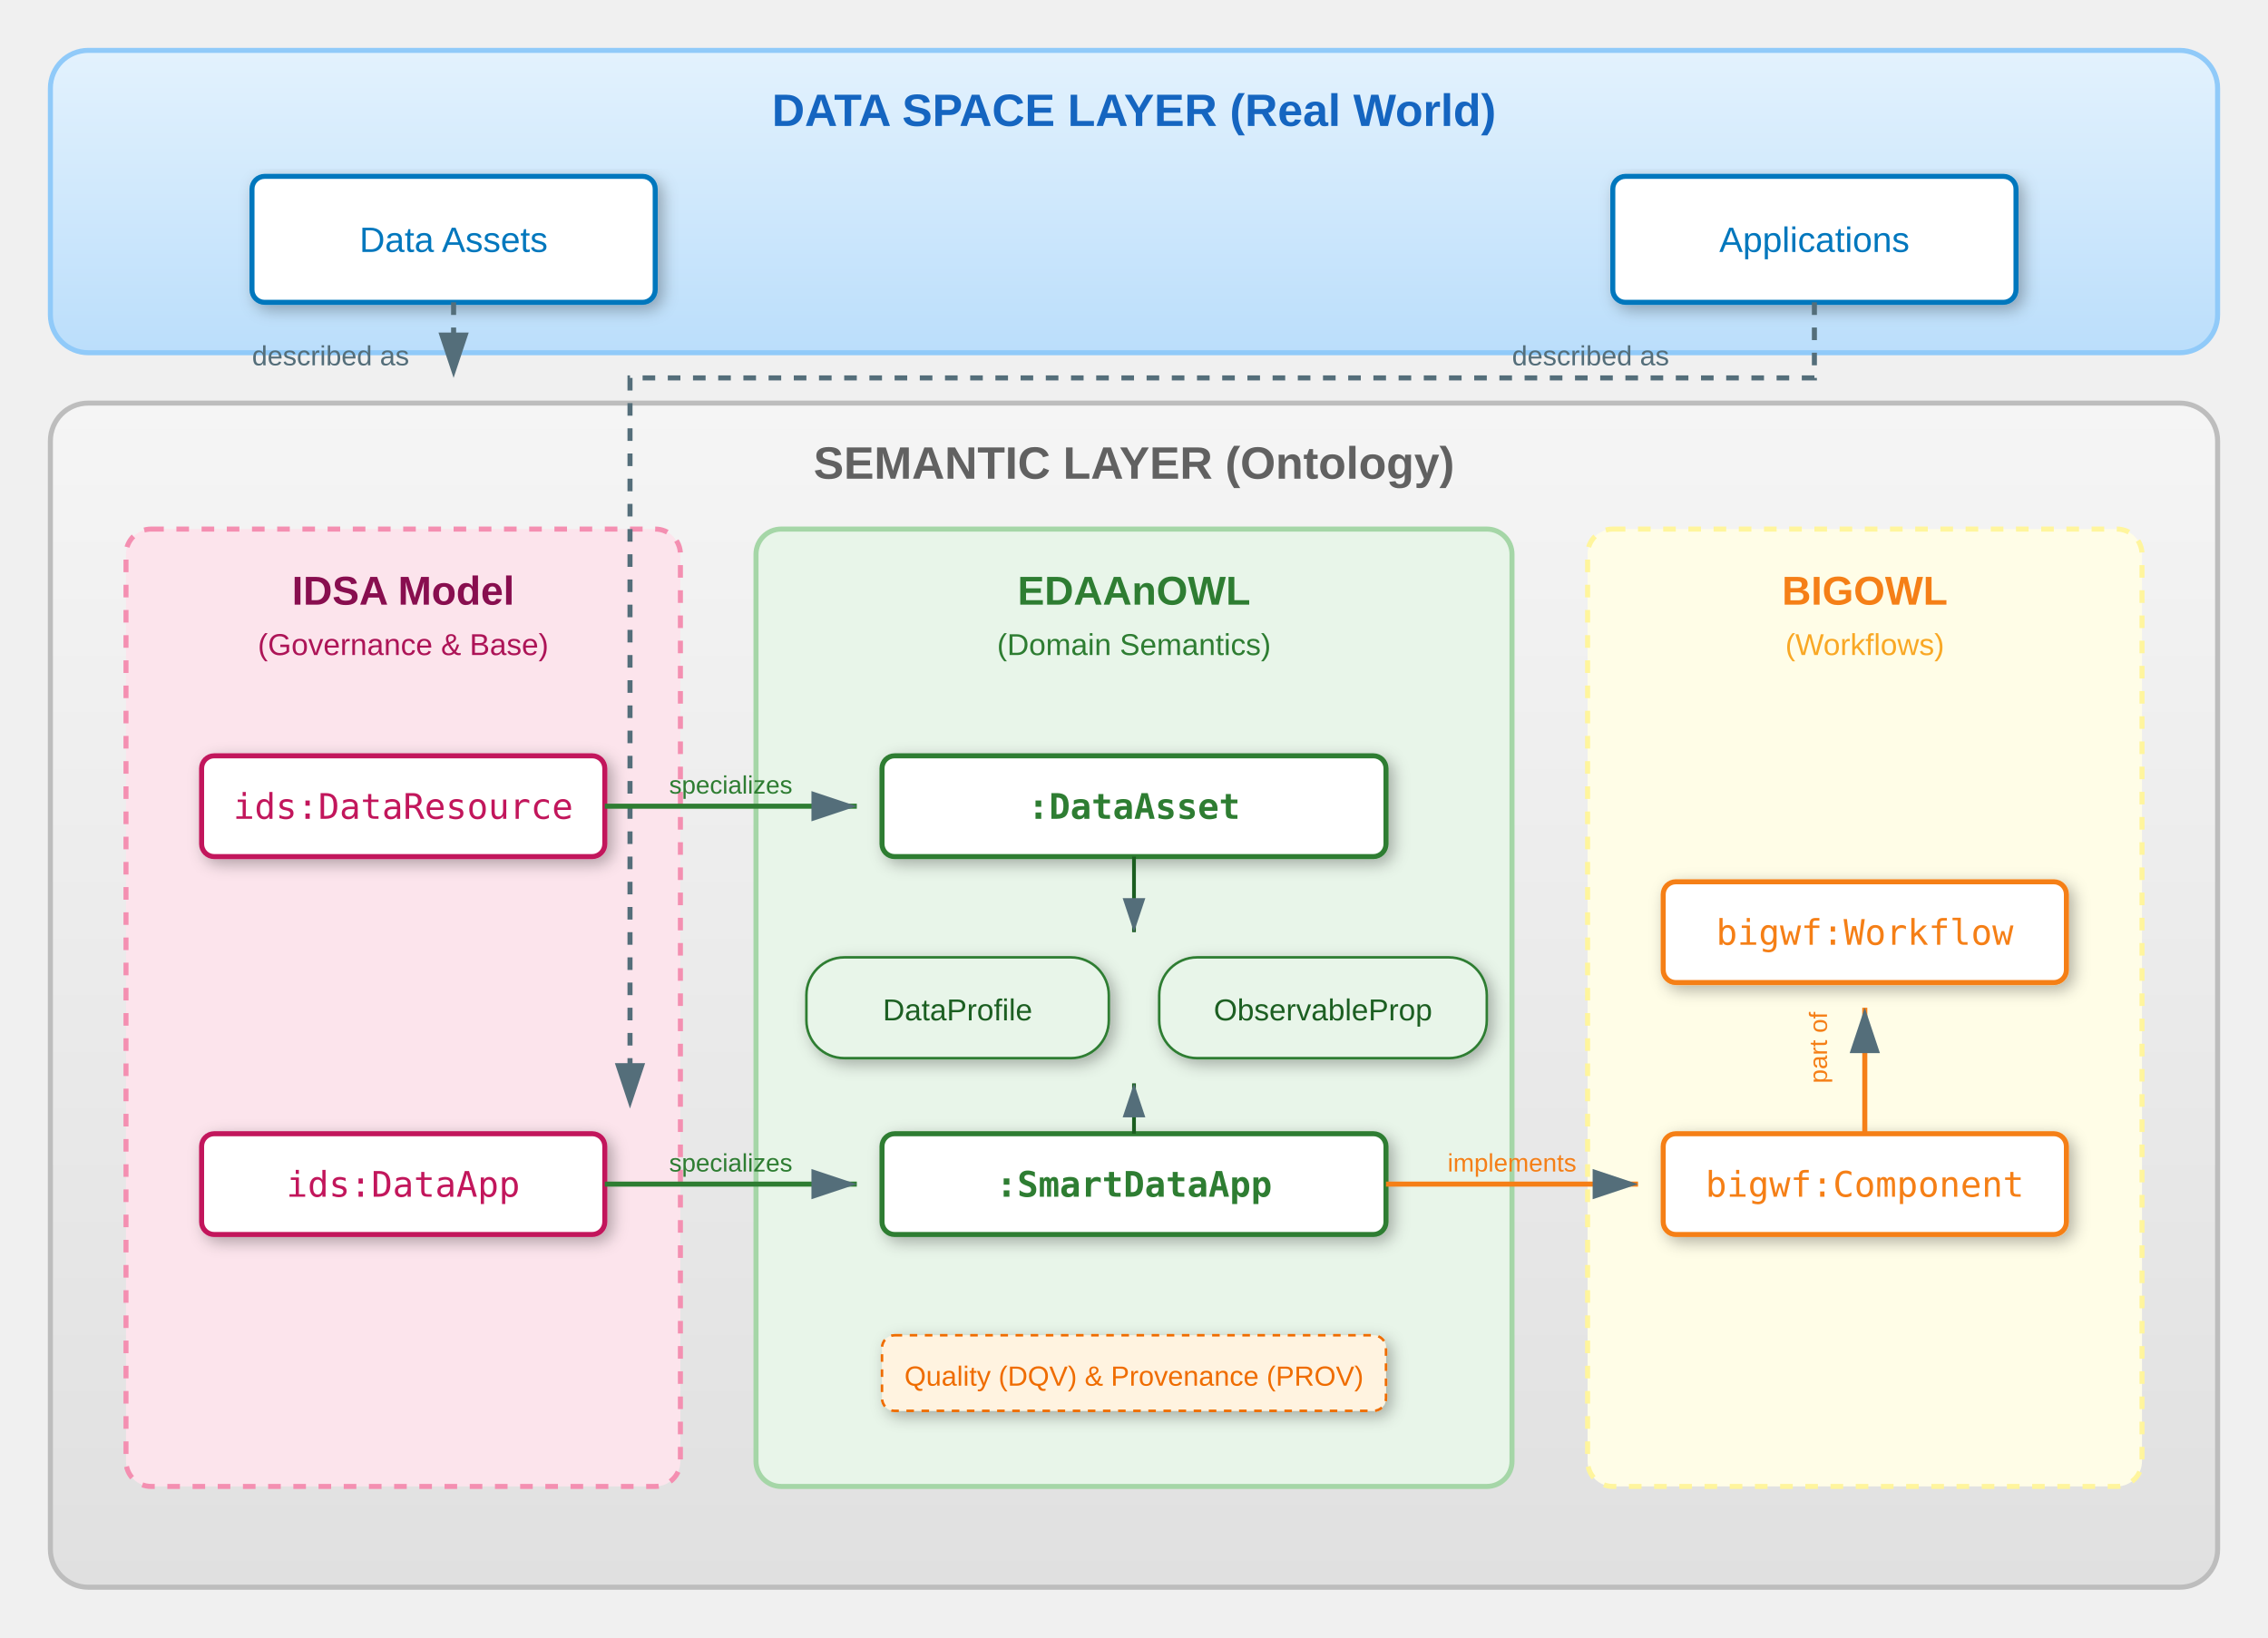
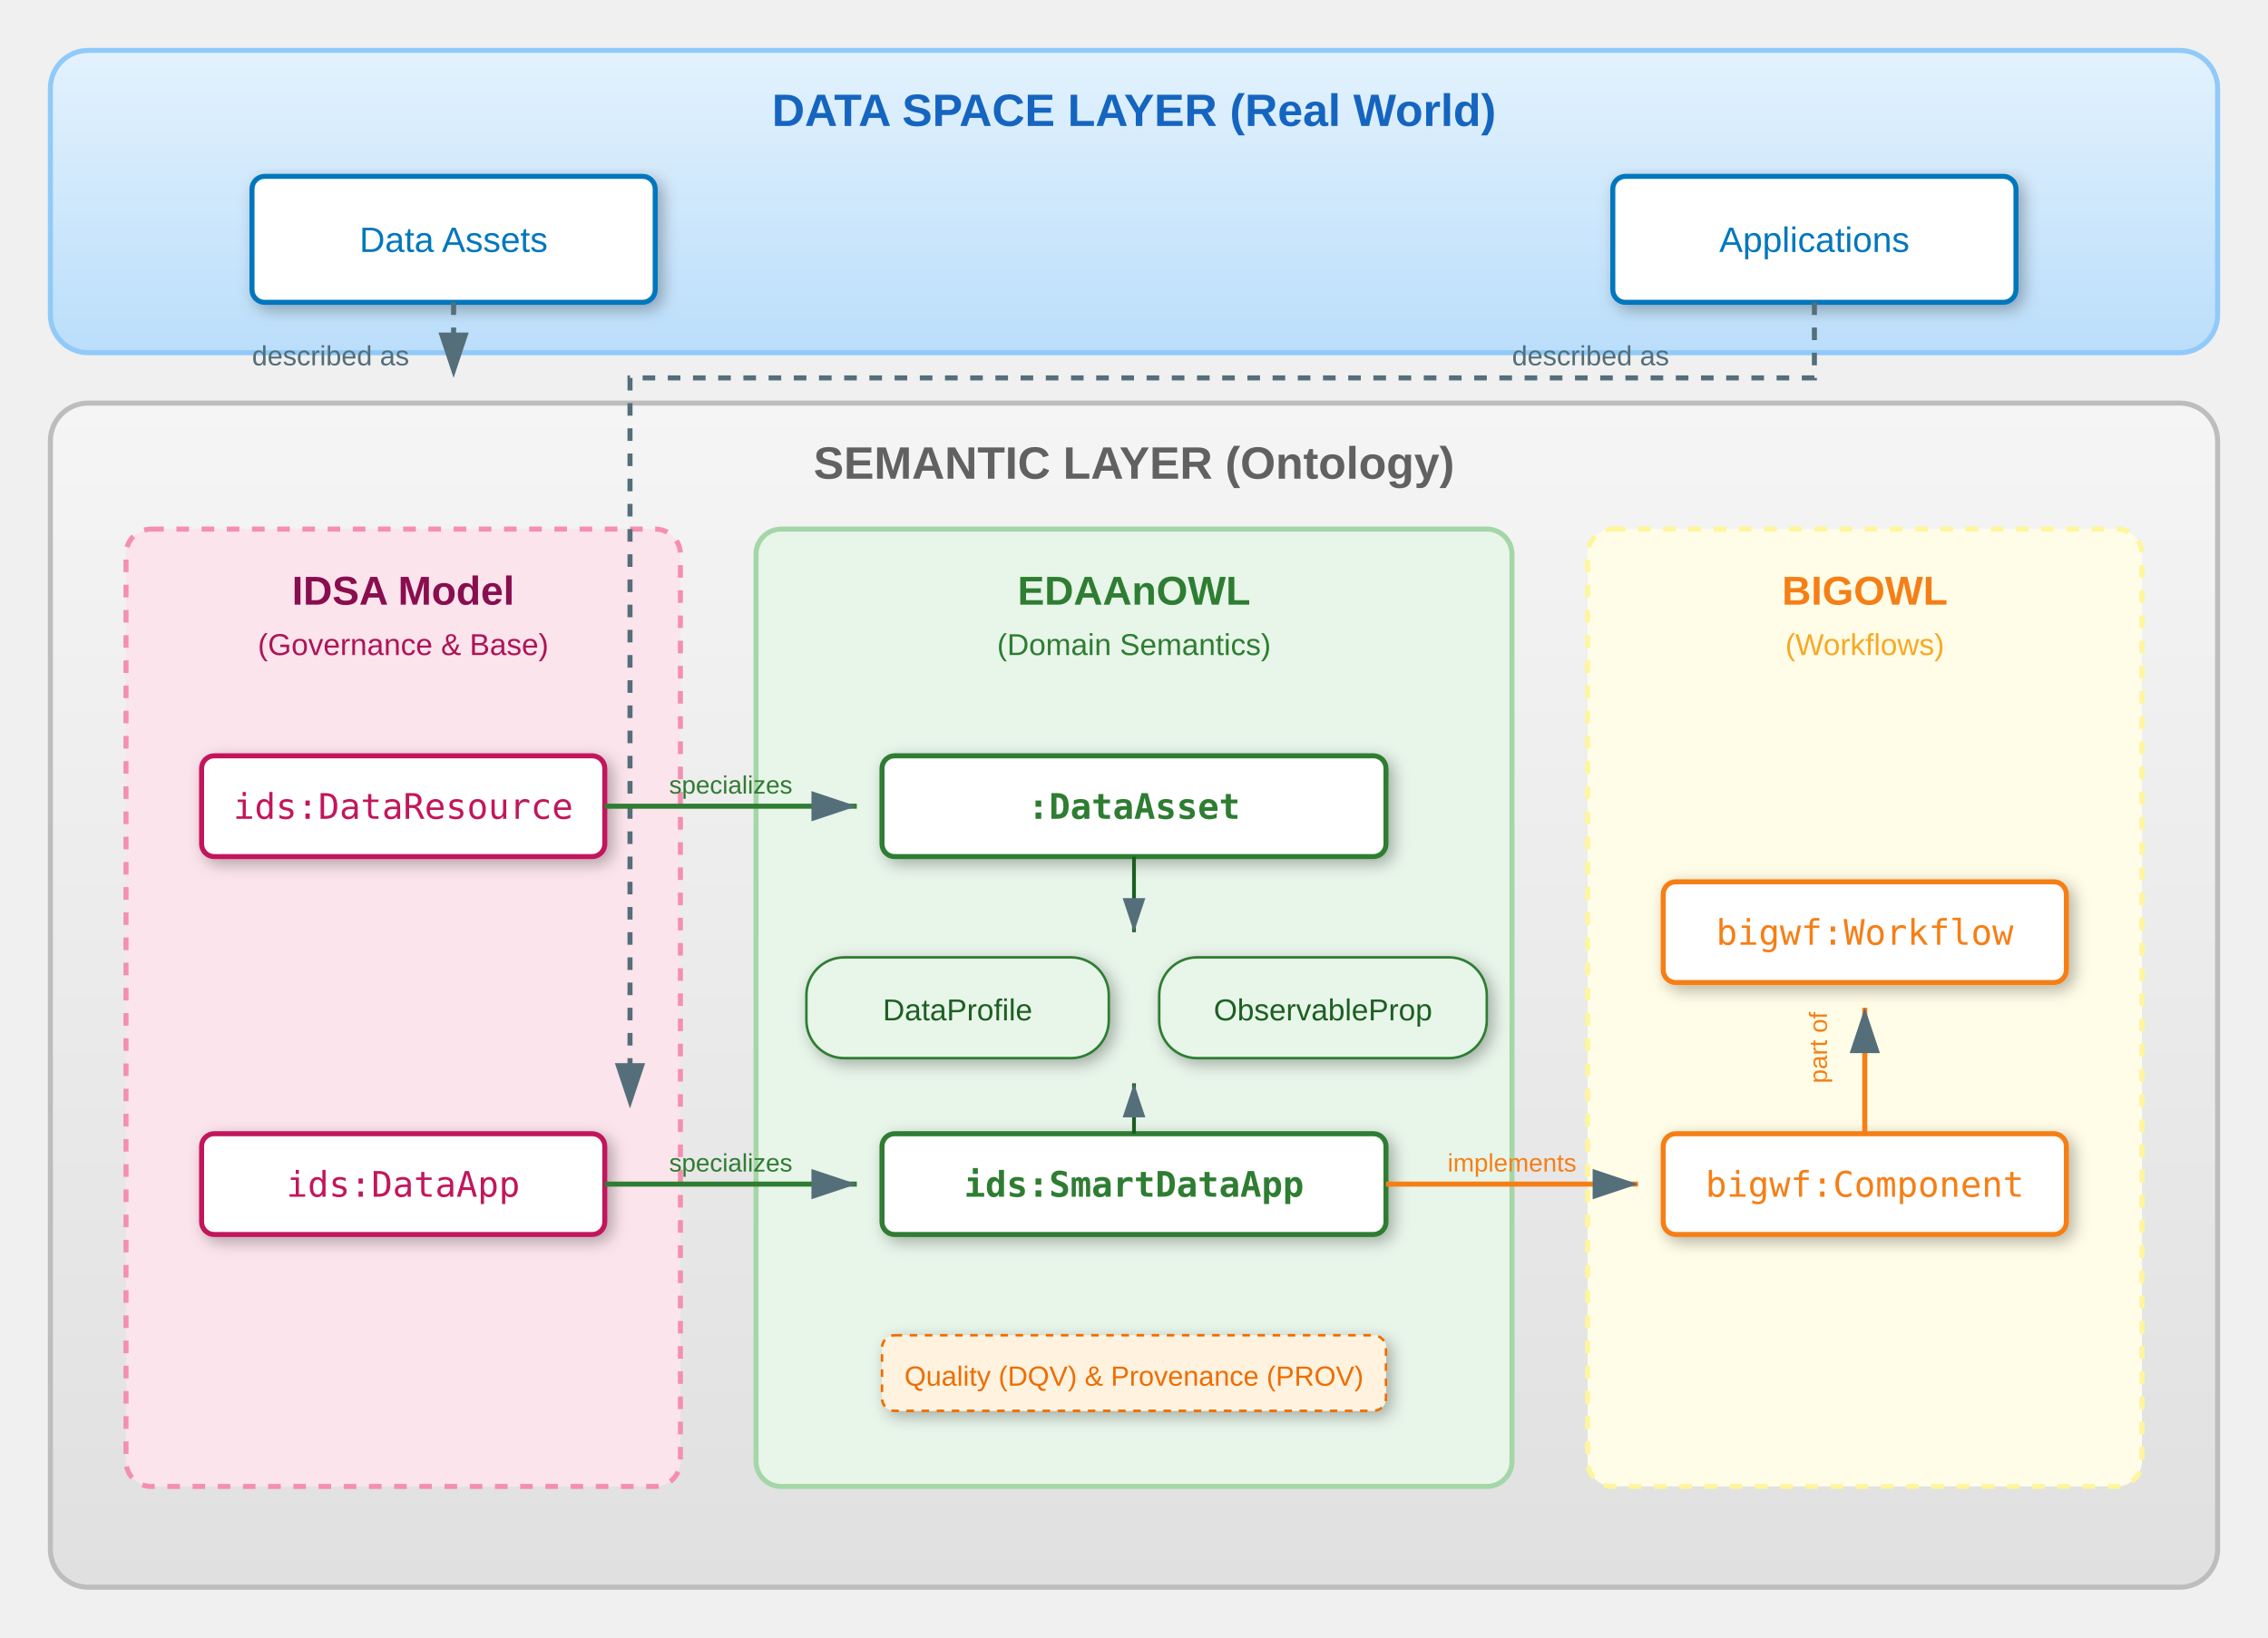
<svg xmlns="http://www.w3.org/2000/svg" viewBox="0 0 900 650" width="840">
  <defs>
    <linearGradient id="gradDataSpace" x1="0%" y1="0%" x2="0%" y2="100%">
      <stop offset="0%" style="stop-color:#e3f2fd;stop-opacity:1" />
      <stop offset="100%" style="stop-color:#bbdefb;stop-opacity:1" />
    </linearGradient>
    <linearGradient id="gradSemantic" x1="0%" y1="0%" x2="0%" y2="100%">
      <stop offset="0%" style="stop-color:#f5f5f5;stop-opacity:1" />
      <stop offset="100%" style="stop-color:#e0e0e0;stop-opacity:1" />
    </linearGradient>
    <filter id="dropShadow" height="130%">
      <feGaussianBlur in="SourceAlpha" stdDeviation="3" />
      <feOffset dx="2" dy="2" result="offsetblur" />
      <feComponentTransfer>
        <feFuncA type="linear" slope="0.3" />
      </feComponentTransfer>
      <feMerge>
        <feMergeNode />
        <feMergeNode in="SourceGraphic" />
      </feMerge>
    </filter>
    <marker id="arrow" markerWidth="10" markerHeight="10" refX="9" refY="3" orient="auto" markerUnits="strokeWidth">
      <path d="M0,0 L0,6 L9,3 z" fill="#546e7a" />
    </marker>
  </defs>
  <rect x="20" y="20" width="860" height="120" rx="15" fill="url(#gradDataSpace)" stroke="#90caf9" stroke-width="2" />
  <text x="450" y="50" font-family="Segoe UI, Arial, sans-serif" font-size="18" font-weight="bold" fill="#1565c0" text-anchor="middle">DATA SPACE LAYER (Real World)</text>
  <rect x="20" y="160" width="860" height="470" rx="15" fill="url(#gradSemantic)" stroke="#bdbdbd" stroke-width="2" />
  <text x="450" y="190" font-family="Segoe UI, Arial, sans-serif" font-size="18" font-weight="bold" fill="#616161" text-anchor="middle">SEMANTIC LAYER (Ontology)</text>
  <rect x="50" y="210" width="220" height="380" rx="10" fill="#fce4ec" stroke="#f48fb1" stroke-width="2" stroke-dasharray="5,5" />
  <text x="160" y="240" font-family="Segoe UI, Arial, sans-serif" font-size="16" font-weight="bold" fill="#880e4f" text-anchor="middle">IDSA Model</text>
  <text x="160" y="260" font-family="Segoe UI, Arial, sans-serif" font-size="12" fill="#ad1457" text-anchor="middle">(Governance &amp; Base)</text>
  <rect x="300" y="210" width="300" height="380" rx="10" fill="#e8f5e9" stroke="#a5d6a7" stroke-width="2" />
  <text x="450" y="240" font-family="Segoe UI, Arial, sans-serif" font-size="16" font-weight="bold" fill="#2e7d32" text-anchor="middle">EDAAnOWL</text>
  <text x="450" y="260" font-family="Segoe UI, Arial, sans-serif" font-size="12" fill="#2e7d32" text-anchor="middle">(Domain Semantics)</text>
  <rect x="630" y="210" width="220" height="380" rx="10" fill="#fffde7" stroke="#fff59d" stroke-width="2" stroke-dasharray="5,5" />
  <text x="740" y="240" font-family="Segoe UI, Arial, sans-serif" font-size="16" font-weight="bold" fill="#f57f17" text-anchor="middle">BIGOWL</text>
  <text x="740" y="260" font-family="Segoe UI, Arial, sans-serif" font-size="12" fill="#f9a825" text-anchor="middle">(Workflows)</text>
  <g filter="url(#dropShadow)">
    <rect x="100" y="70" width="160" height="50" rx="5" fill="#ffffff" stroke="#0277bd" stroke-width="2" />
    <text x="180" y="100" font-family="Segoe UI, Arial, sans-serif" font-size="14" fill="#0277bd" text-anchor="middle">Data Assets</text>
    <rect x="640" y="70" width="160" height="50" rx="5" fill="#ffffff" stroke="#0277bd" stroke-width="2" />
    <text x="720" y="100" font-family="Segoe UI, Arial, sans-serif" font-size="14" fill="#0277bd" text-anchor="middle">Applications</text>
  </g>
  <g filter="url(#dropShadow)">
    <rect x="80" y="300" width="160" height="40" rx="5" fill="#ffffff" stroke="#c2185b" stroke-width="2" />
    <text x="160" y="325" font-family="Consolas, monospace" font-size="14" fill="#c2185b" text-anchor="middle">ids:DataResource</text>
    <rect x="80" y="450" width="160" height="40" rx="5" fill="#ffffff" stroke="#c2185b" stroke-width="2" />
    <text x="160" y="475" font-family="Consolas, monospace" font-size="14" fill="#c2185b" text-anchor="middle">ids:DataApp</text>
  </g>
  <g filter="url(#dropShadow)">
    <rect x="350" y="300" width="200" height="40" rx="5" fill="#ffffff" stroke="#2e7d32" stroke-width="2" />
    <text x="450" y="325" font-family="Consolas, monospace" font-size="14" font-weight="bold" fill="#2e7d32" text-anchor="middle">:DataAsset</text>
    <rect x="350" y="450" width="200" height="40" rx="5" fill="#ffffff" stroke="#2e7d32" stroke-width="2" />
-     <text x="450" y="475" font-family="Consolas, monospace" font-size="14" font-weight="bold" fill="#2e7d32" text-anchor="middle">:SmartDataApp</text>
+     <text x="450" y="475" font-family="Consolas, monospace" font-size="14" font-weight="bold" fill="#2e7d32" text-anchor="middle">ids:SmartDataApp</text>
    <rect x="320" y="380" width="120" height="40" rx="15" fill="#e8f5e9" stroke="#2e7d32" stroke-width="1" />
    <text x="380" y="405" font-family="Segoe UI, Arial, sans-serif" font-size="12" fill="#1b5e20" text-anchor="middle">DataProfile</text>
    <rect x="460" y="380" width="130" height="40" rx="15" fill="#e8f5e9" stroke="#2e7d32" stroke-width="1" />
    <text x="525" y="405" font-family="Segoe UI, Arial, sans-serif" font-size="12" fill="#1b5e20" text-anchor="middle">ObservableProp</text>
    <rect x="350" y="530" width="200" height="30" rx="5" fill="#fff3e0" stroke="#ef6c00" stroke-width="1" stroke-dasharray="3,3" />
    <text x="450" y="550" font-family="Segoe UI, Arial, sans-serif" font-size="11" fill="#ef6c00" text-anchor="middle">Quality (DQV) &amp; Provenance (PROV)</text>
  </g>
  <g filter="url(#dropShadow)">
    <rect x="660" y="450" width="160" height="40" rx="5" fill="#ffffff" stroke="#f57f17" stroke-width="2" />
    <text x="740" y="475" font-family="Consolas, monospace" font-size="14" fill="#f57f17" text-anchor="middle">bigwf:Component</text>
    <rect x="660" y="350" width="160" height="40" rx="5" fill="#ffffff" stroke="#f57f17" stroke-width="2" />
    <text x="740" y="375" font-family="Consolas, monospace" font-size="14" fill="#f57f17" text-anchor="middle">bigwf:Workflow</text>
  </g>
  <path d="M180,120 L180,150, L80 150, L80 290" stroke="#546e7a" stroke-width="2" stroke-dasharray="5,5" marker-end="url(#arrow)" fill="none" />
  <text x="100" y="145" font-family="Segoe UI, Arial, sans-serif" font-size="11" fill="#546e7a" transform="rotate(0 175,200)">described as</text>
  <path d="M720,120 L720,150 L250,150 L250,440" stroke="#546e7a" stroke-width="2" stroke-dasharray="5,5" marker-end="url(#arrow)" fill="none" />
  <text x="600" y="145" font-family="Segoe UI, Arial, sans-serif" font-size="11" fill="#546e7a" transform="rotate(0 175,200)">described as</text>
  <path d="M240,320 L340,320" stroke="#2e7d32" stroke-width="2" marker-end="url(#arrow)" fill="none" />
  <text x="290" y="315" font-family="Segoe UI, Arial, sans-serif" font-size="10" fill="#2e7d32" text-anchor="middle">specializes</text>
  <path d="M240,470 L340,470" stroke="#2e7d32" stroke-width="2" marker-end="url(#arrow)" fill="none" />
  <text x="290" y="465" font-family="Segoe UI, Arial, sans-serif" font-size="10" fill="#2e7d32" text-anchor="middle">specializes</text>
  <path d="M450,340 L450,370" stroke="#1b5e20" stroke-width="1.5" marker-end="url(#arrow)" fill="none" />
  <path d="M450,450 L450,430" stroke="#1b5e20" stroke-width="1.5" marker-end="url(#arrow)" fill="none" />
  <path d="M550,470 L650,470" stroke="#f57f17" stroke-width="2" marker-end="url(#arrow)" fill="none" />
  <text x="600" y="465" font-family="Segoe UI, Arial, sans-serif" font-size="10" fill="#f57f17" text-anchor="middle">implements</text>
  <path d="M740,450 L740,400" stroke="#f57f17" stroke-width="2" marker-end="url(#arrow)" fill="none" />
  <text x="745" y="410" font-family="Segoe UI, Arial, sans-serif" font-size="10" fill="#f57f17" transform="rotate(-90 745,430)">part of</text>
</svg>
